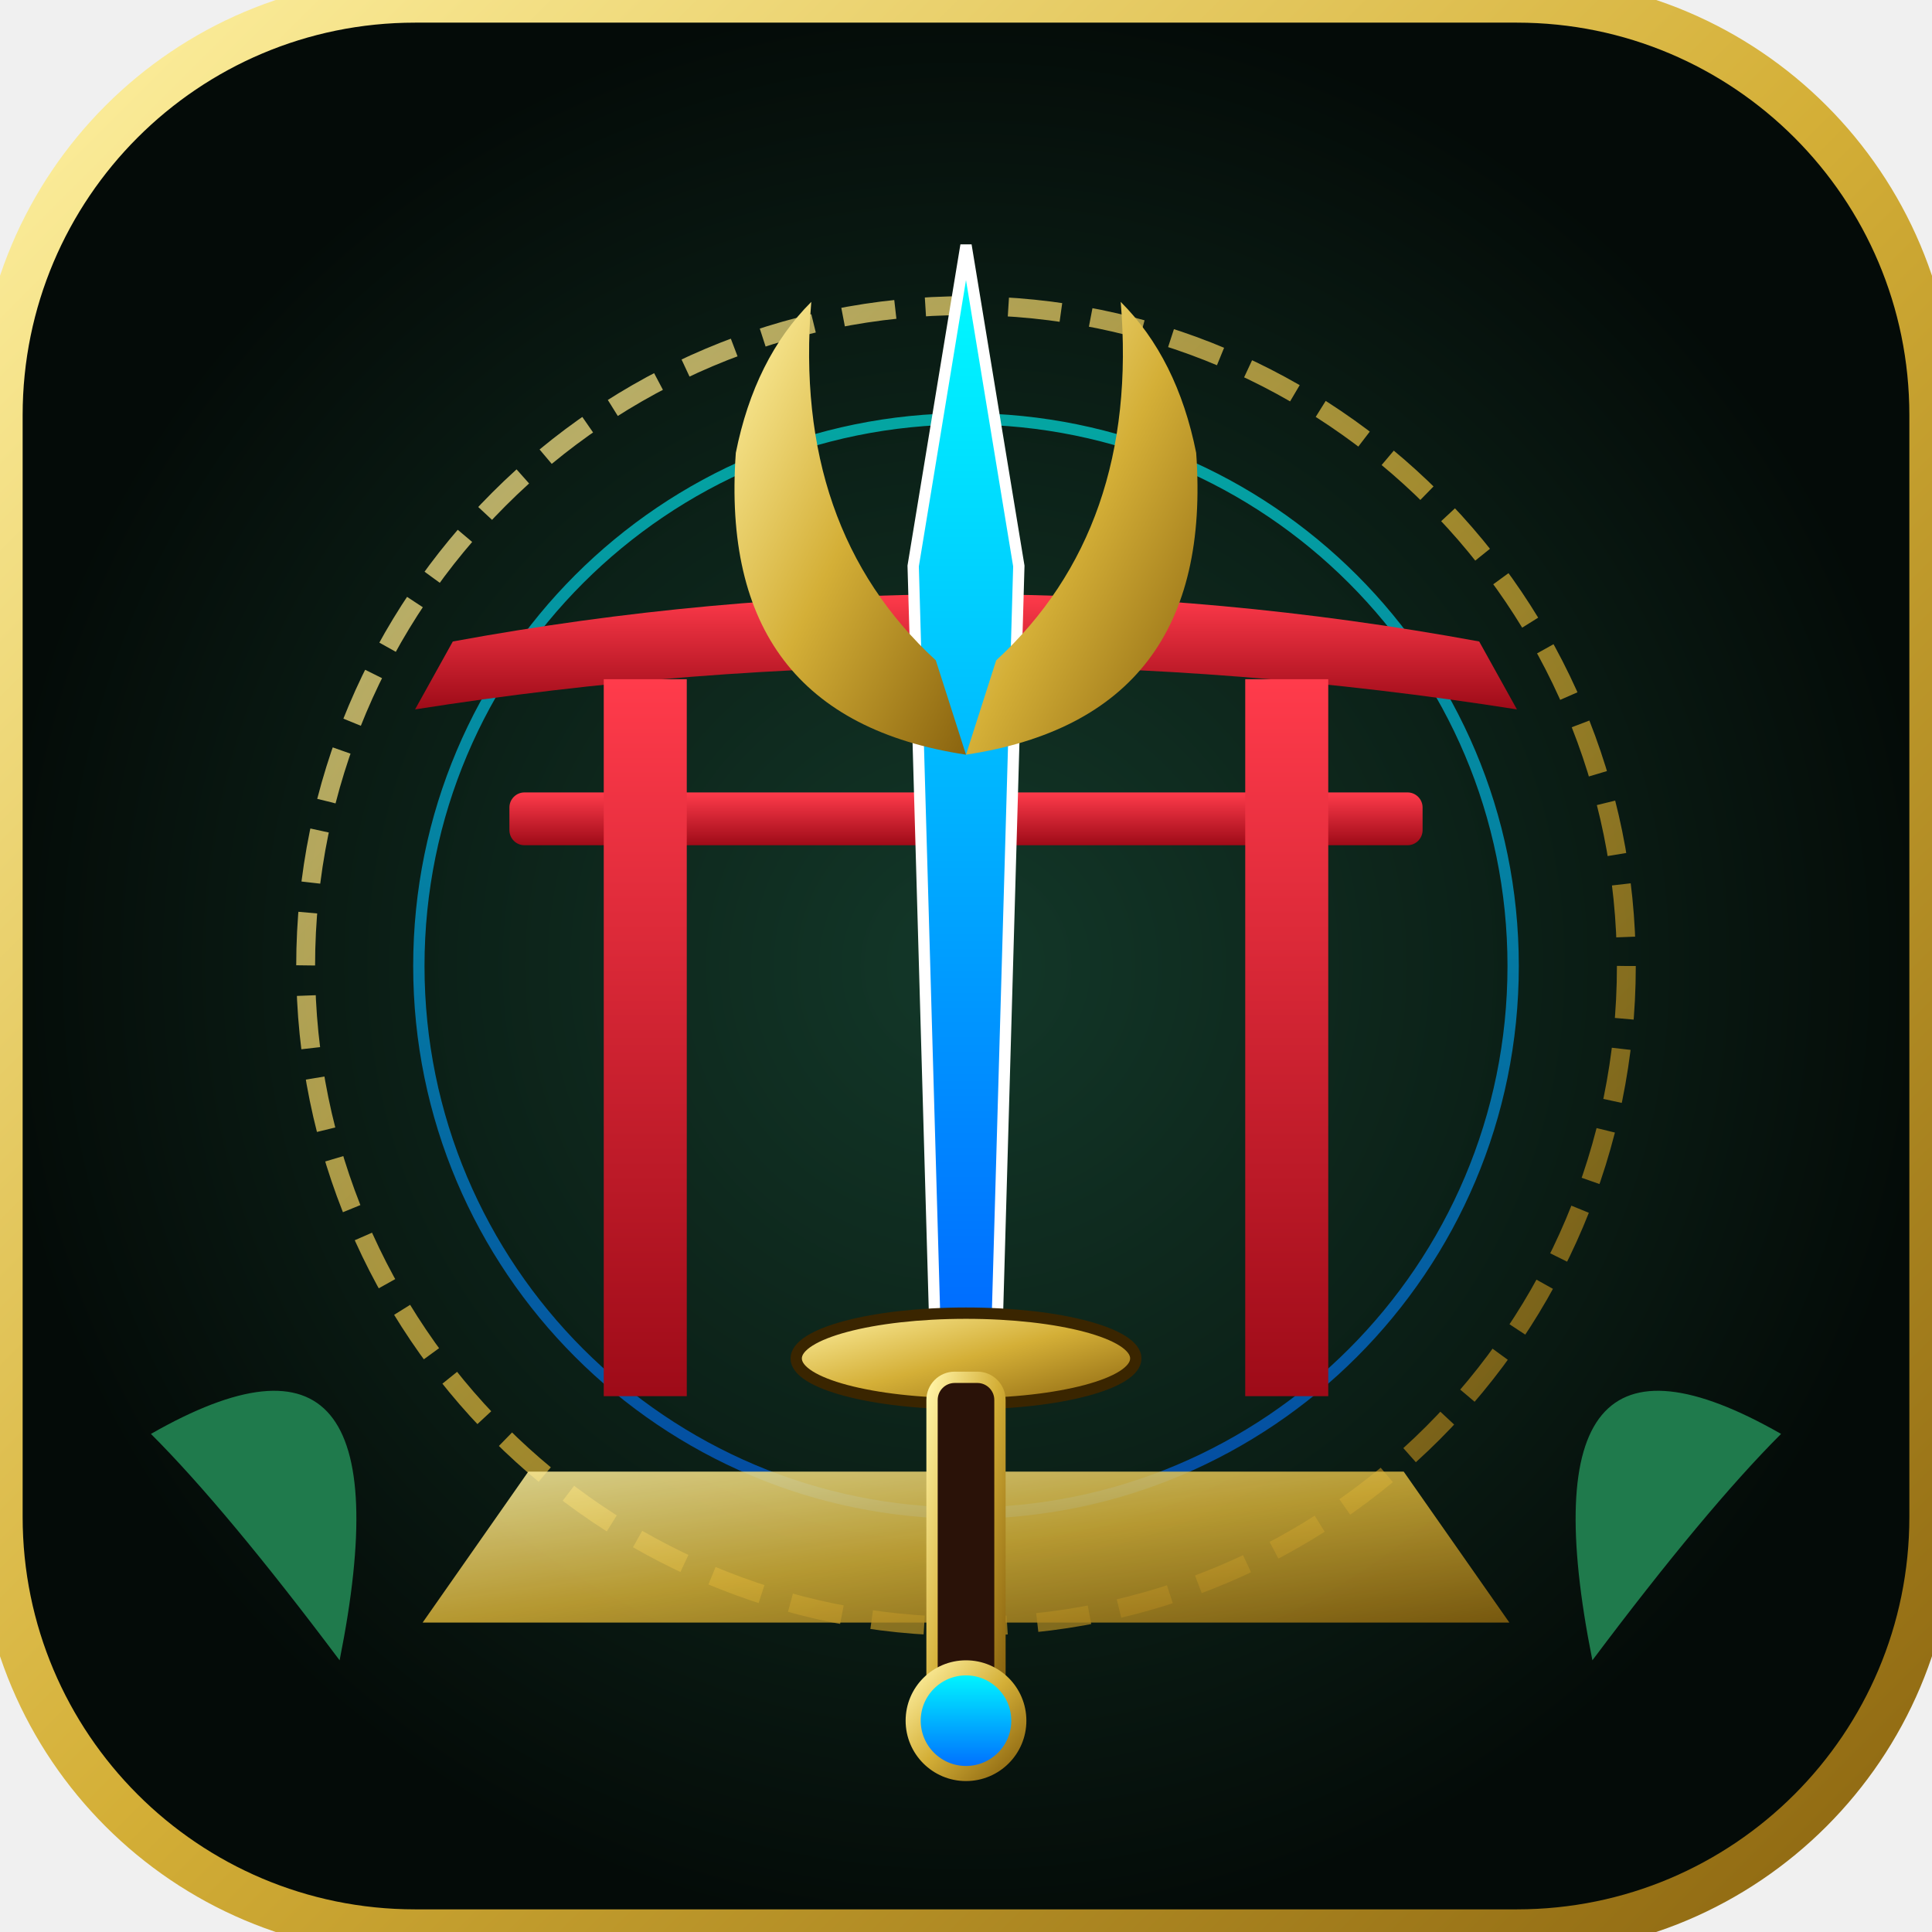
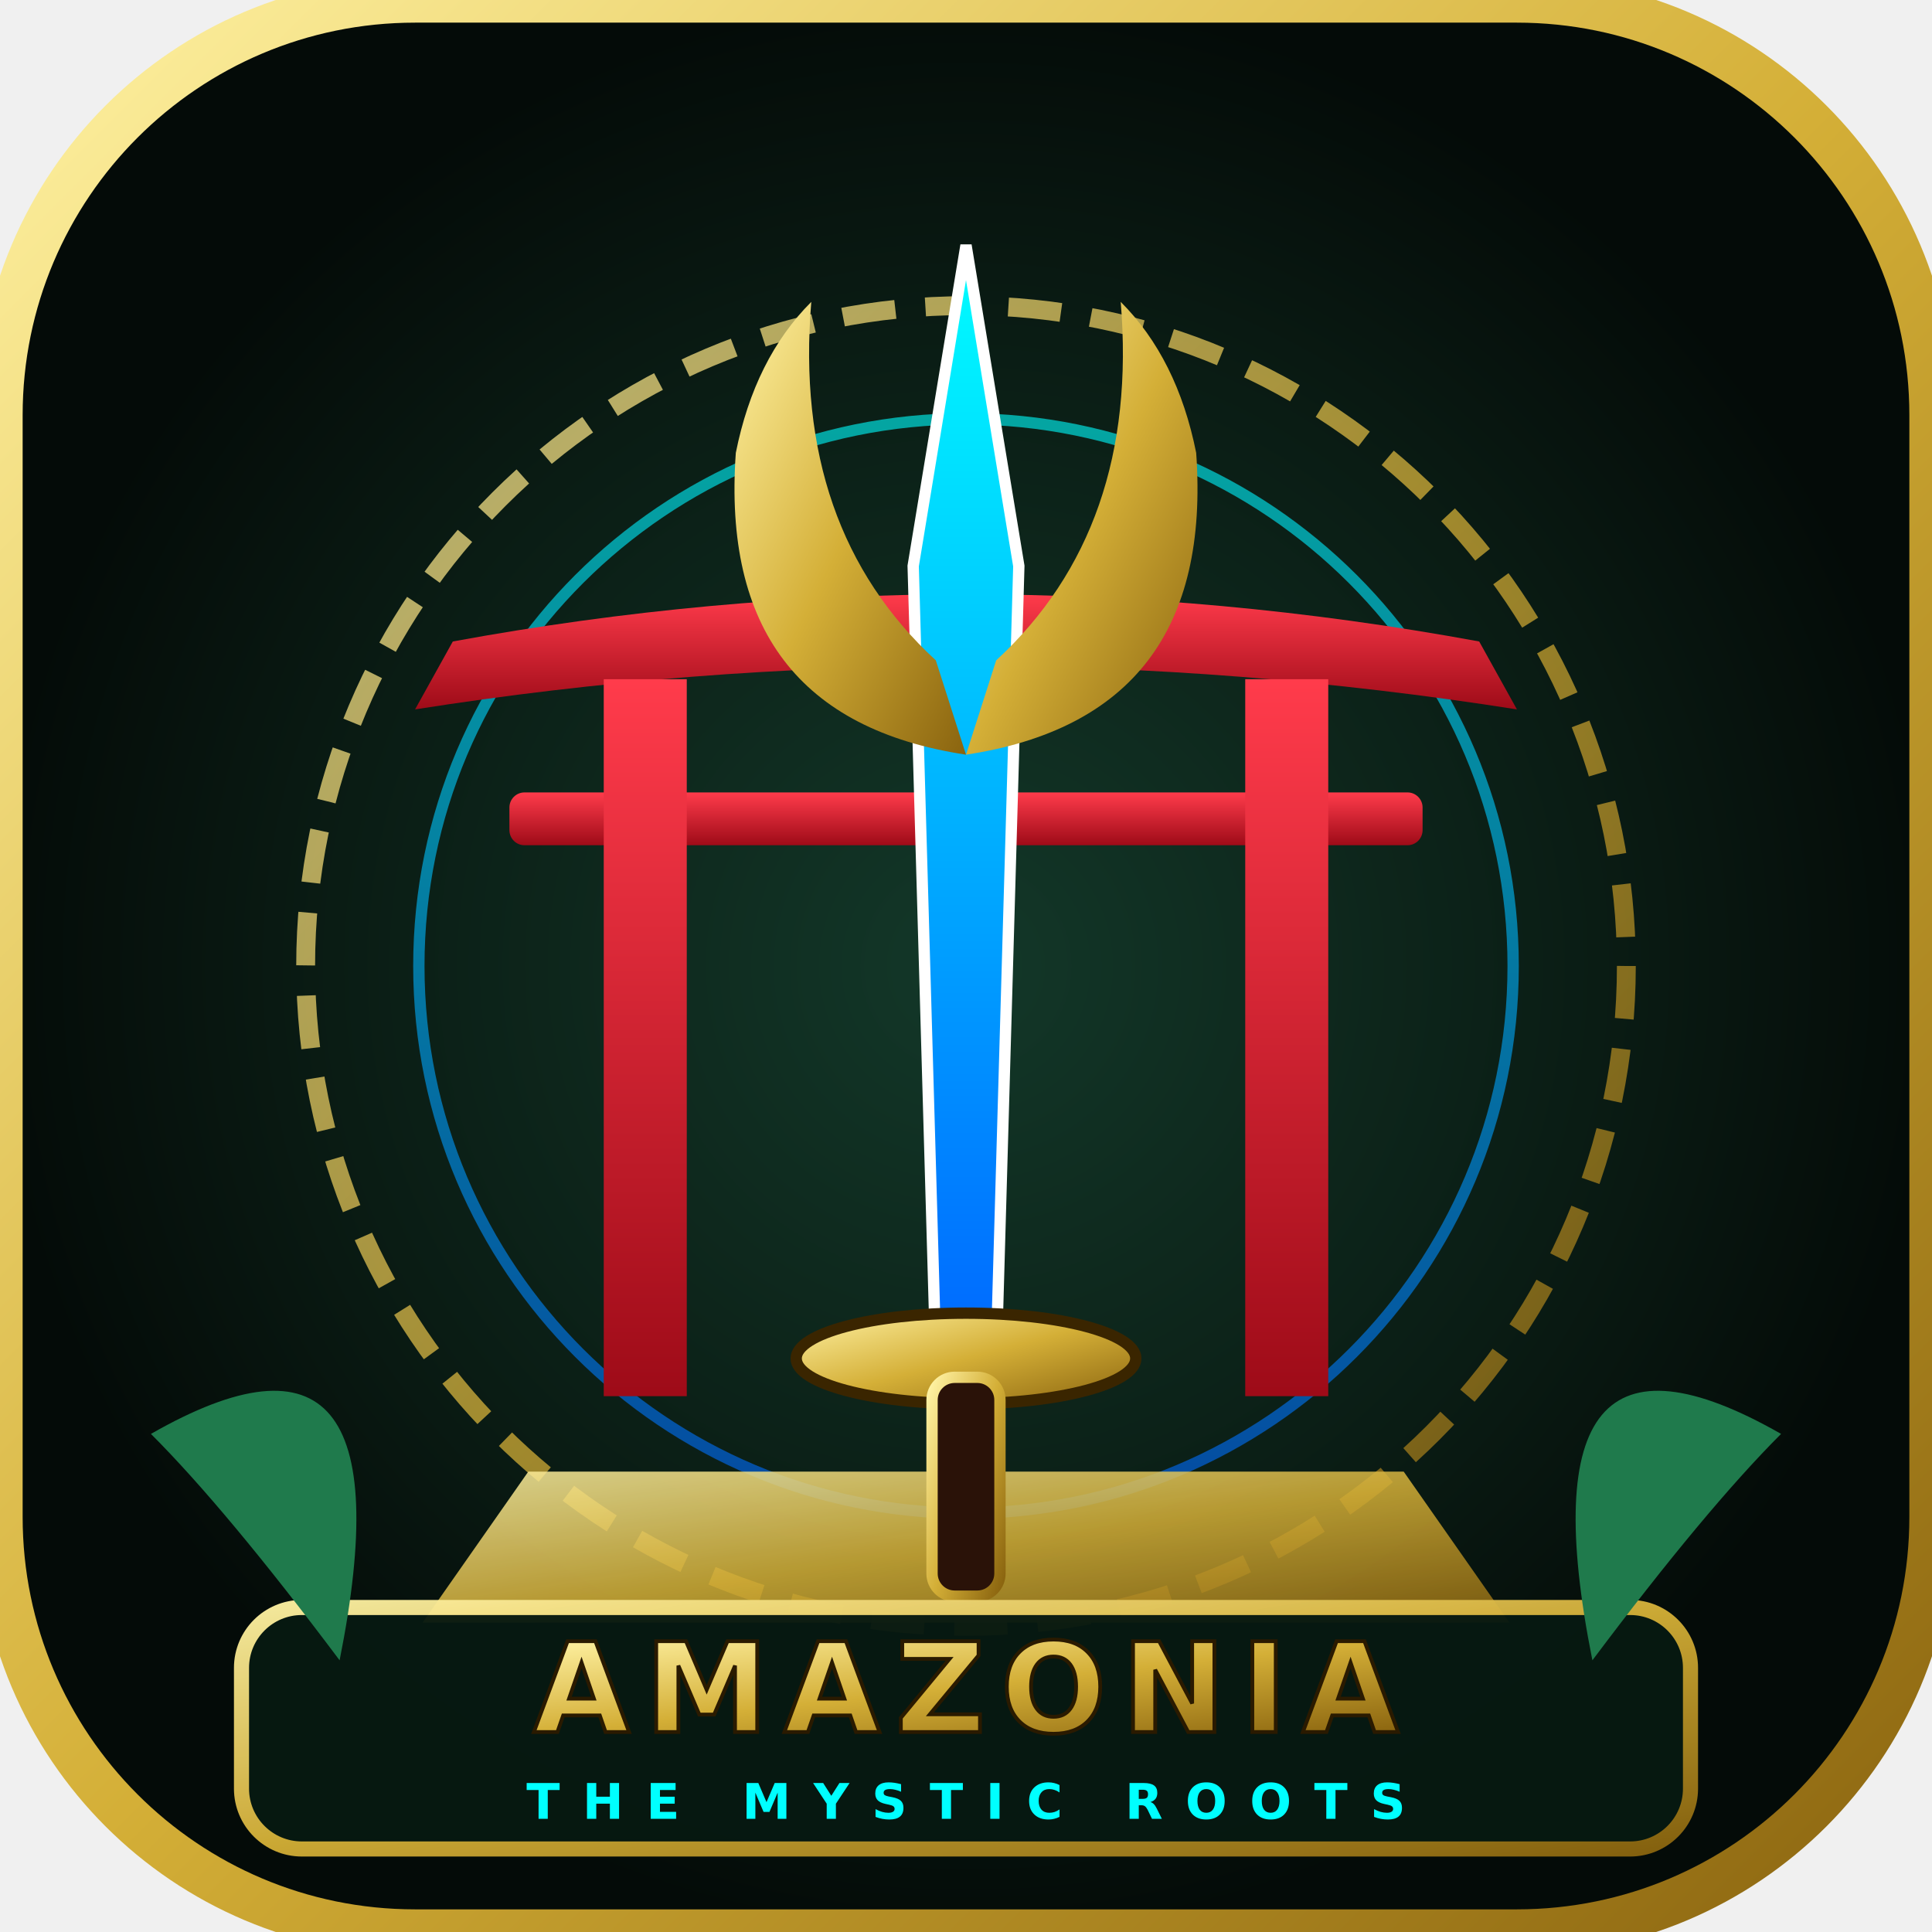
<svg xmlns="http://www.w3.org/2000/svg" viewBox="0 0 512 512" width="512" height="512">
  <defs>
    <radialGradient id="bgGrad" cx="50%" cy="50%" r="50%">
      <stop offset="0%" stop-color="#133829" />
      <stop offset="65%" stop-color="#0A1C14" />
      <stop offset="100%" stop-color="#040B08" />
    </radialGradient>
    <linearGradient id="goldGrad" x1="0%" y1="0%" x2="100%" y2="100%">
      <stop offset="0%" stop-color="#FFF2A3" />
      <stop offset="50%" stop-color="#D4AF37" />
      <stop offset="100%" stop-color="#8A640F" />
    </linearGradient>
    <linearGradient id="cyanGlow" x1="0%" y1="0%" x2="0%" y2="100%">
      <stop offset="0%" stop-color="#00FFFF" />
      <stop offset="100%" stop-color="#0066FF" />
    </linearGradient>
    <linearGradient id="toriiRed" x1="0%" y1="0%" x2="0%" y2="100%">
      <stop offset="0%" stop-color="#FF3B4B" />
      <stop offset="100%" stop-color="#9E0B18" />
    </linearGradient>
  </defs>
  <rect width="512" height="512" rx="110" fill="url(#bgGrad)" stroke="url(#goldGrad)" stroke-width="12" />
  <circle cx="256" cy="256" r="175" fill="none" stroke="url(#goldGrad)" stroke-width="5" stroke-dasharray="14 8" opacity="0.75" />
  <circle cx="256" cy="256" r="145" fill="none" stroke="url(#cyanGlow)" stroke-width="3" opacity="0.6" />
  <path d="M120 170 Q256 145 392 170 L402 188 Q256 165 110 188 Z" fill="url(#toriiRed)" />
  <rect x="135" y="210" width="242" height="14" rx="4" fill="url(#toriiRed)" />
  <rect x="160" y="180" width="22" height="190" fill="url(#toriiRed)" />
  <rect x="330" y="180" width="22" height="190" fill="url(#toriiRed)" />
  <polygon points="140,390 372,390 400,430 112,430" fill="url(#goldGrad)" opacity="0.85" />
  <polygon points="256,65 270,150 264,360 248,360 242,150" fill="url(#cyanGlow)" stroke="#FFFFFF" stroke-width="3" />
  <path d="M256 200 Q190 190 195 120 Q200 95 215 80 Q210 140 248 175 Z" fill="url(#goldGrad)" />
  <path d="M256 200 Q322 190 317 120 Q312 95 297 80 Q302 140 264 175 Z" fill="url(#goldGrad)" />
  <ellipse cx="256" cy="360" rx="45" ry="12" fill="url(#goldGrad)" stroke="#3A2500" stroke-width="3" />
-   <rect x="247" y="365" width="18" height="85" rx="6" fill="#2A1208" stroke="url(#goldGrad)" stroke-width="3" />
-   <circle cx="256" cy="456" r="14" fill="url(#cyanGlow)" stroke="url(#goldGrad)" stroke-width="4" />
+   <rect x="247" y="365" width="18" height="58" rx="6" fill="#2A1208" stroke="url(#goldGrad)" stroke-width="3" />
+   <rect x="64" y="426" width="384" height="64" rx="16" fill="#061811" opacity="0.95" stroke="url(#goldGrad)" stroke-width="4" />
+   <text x="256" y="459" text-anchor="middle" font-family="DejaVu Sans, Arial, sans-serif" font-size="33" font-weight="800" letter-spacing="4" fill="url(#goldGrad)" stroke="#2A1A00" stroke-width="1">AMAZONIA</text>
+   <text x="256" y="482" text-anchor="middle" font-family="DejaVu Sans, Arial, sans-serif" font-size="13" font-weight="700" letter-spacing="6" fill="#00FFFF">THE MYSTIC ROOTS</text>
  <path d="M40 380 Q110 340 90 440 Q60 400 40 380 Z" fill="#1F7A4C" />
  <path d="M472 380 Q402 340 422 440 Q452 400 472 380 Z" fill="#1F7A4C" />
</svg>
